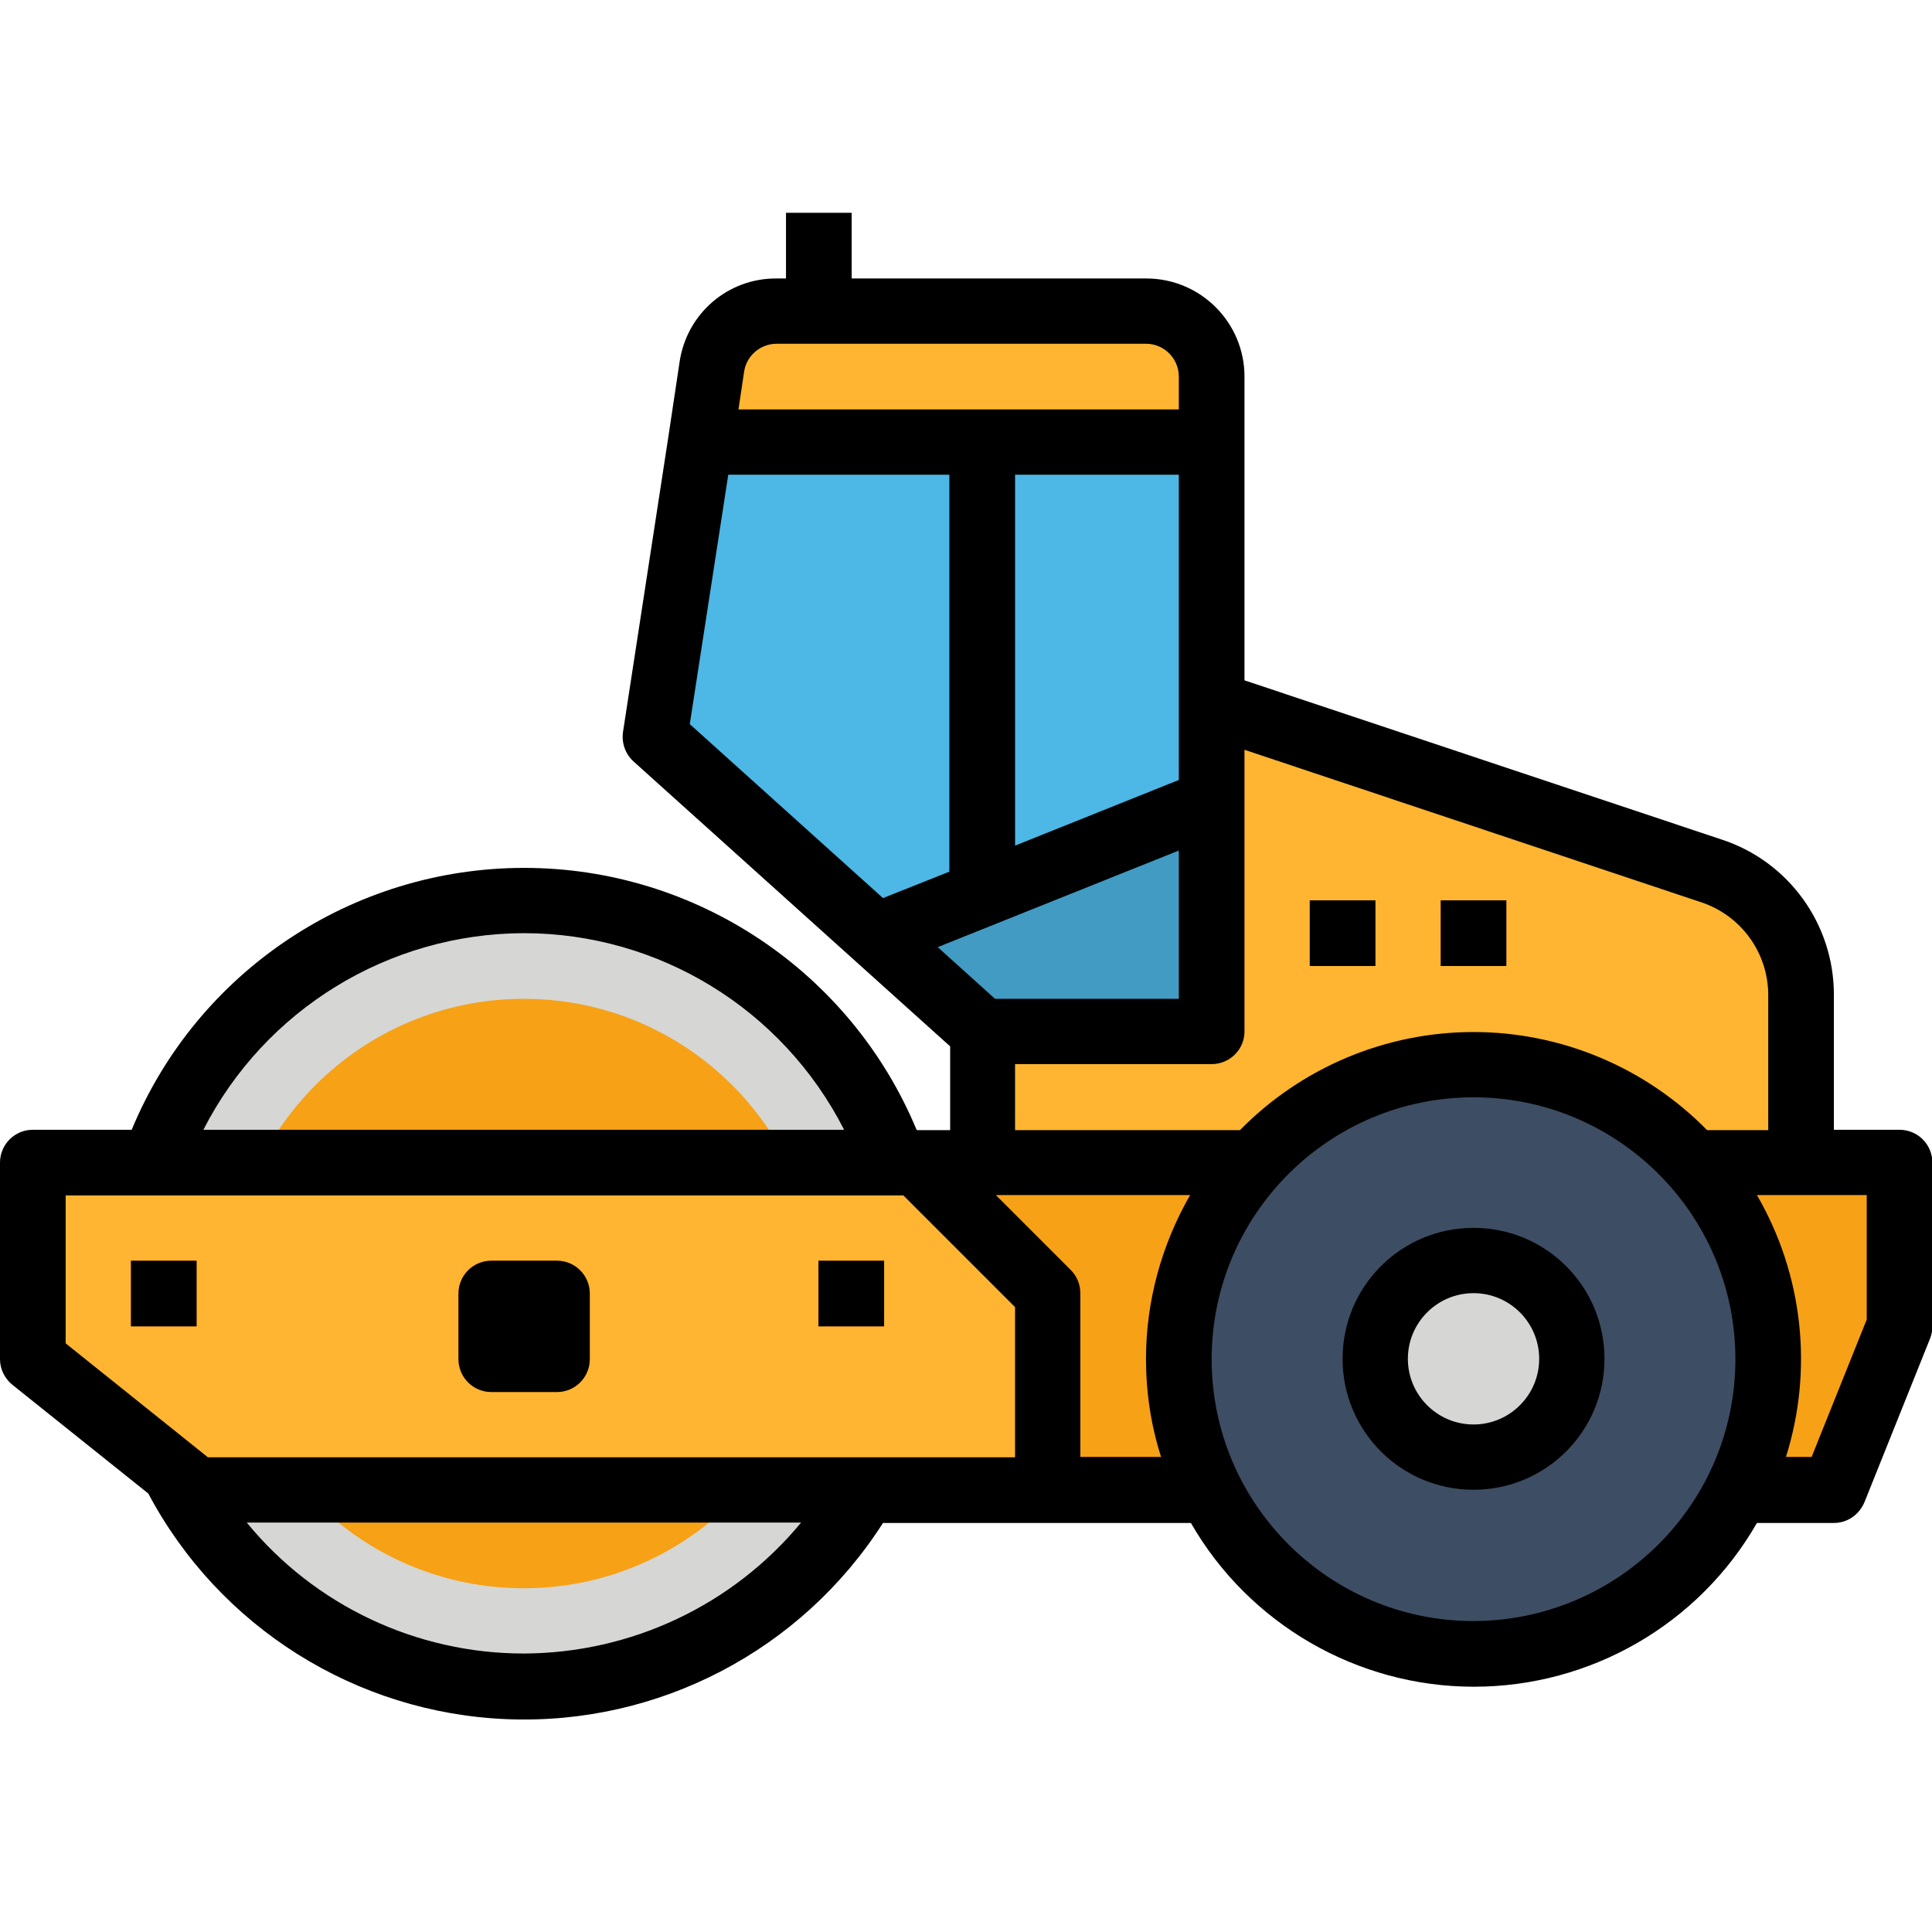
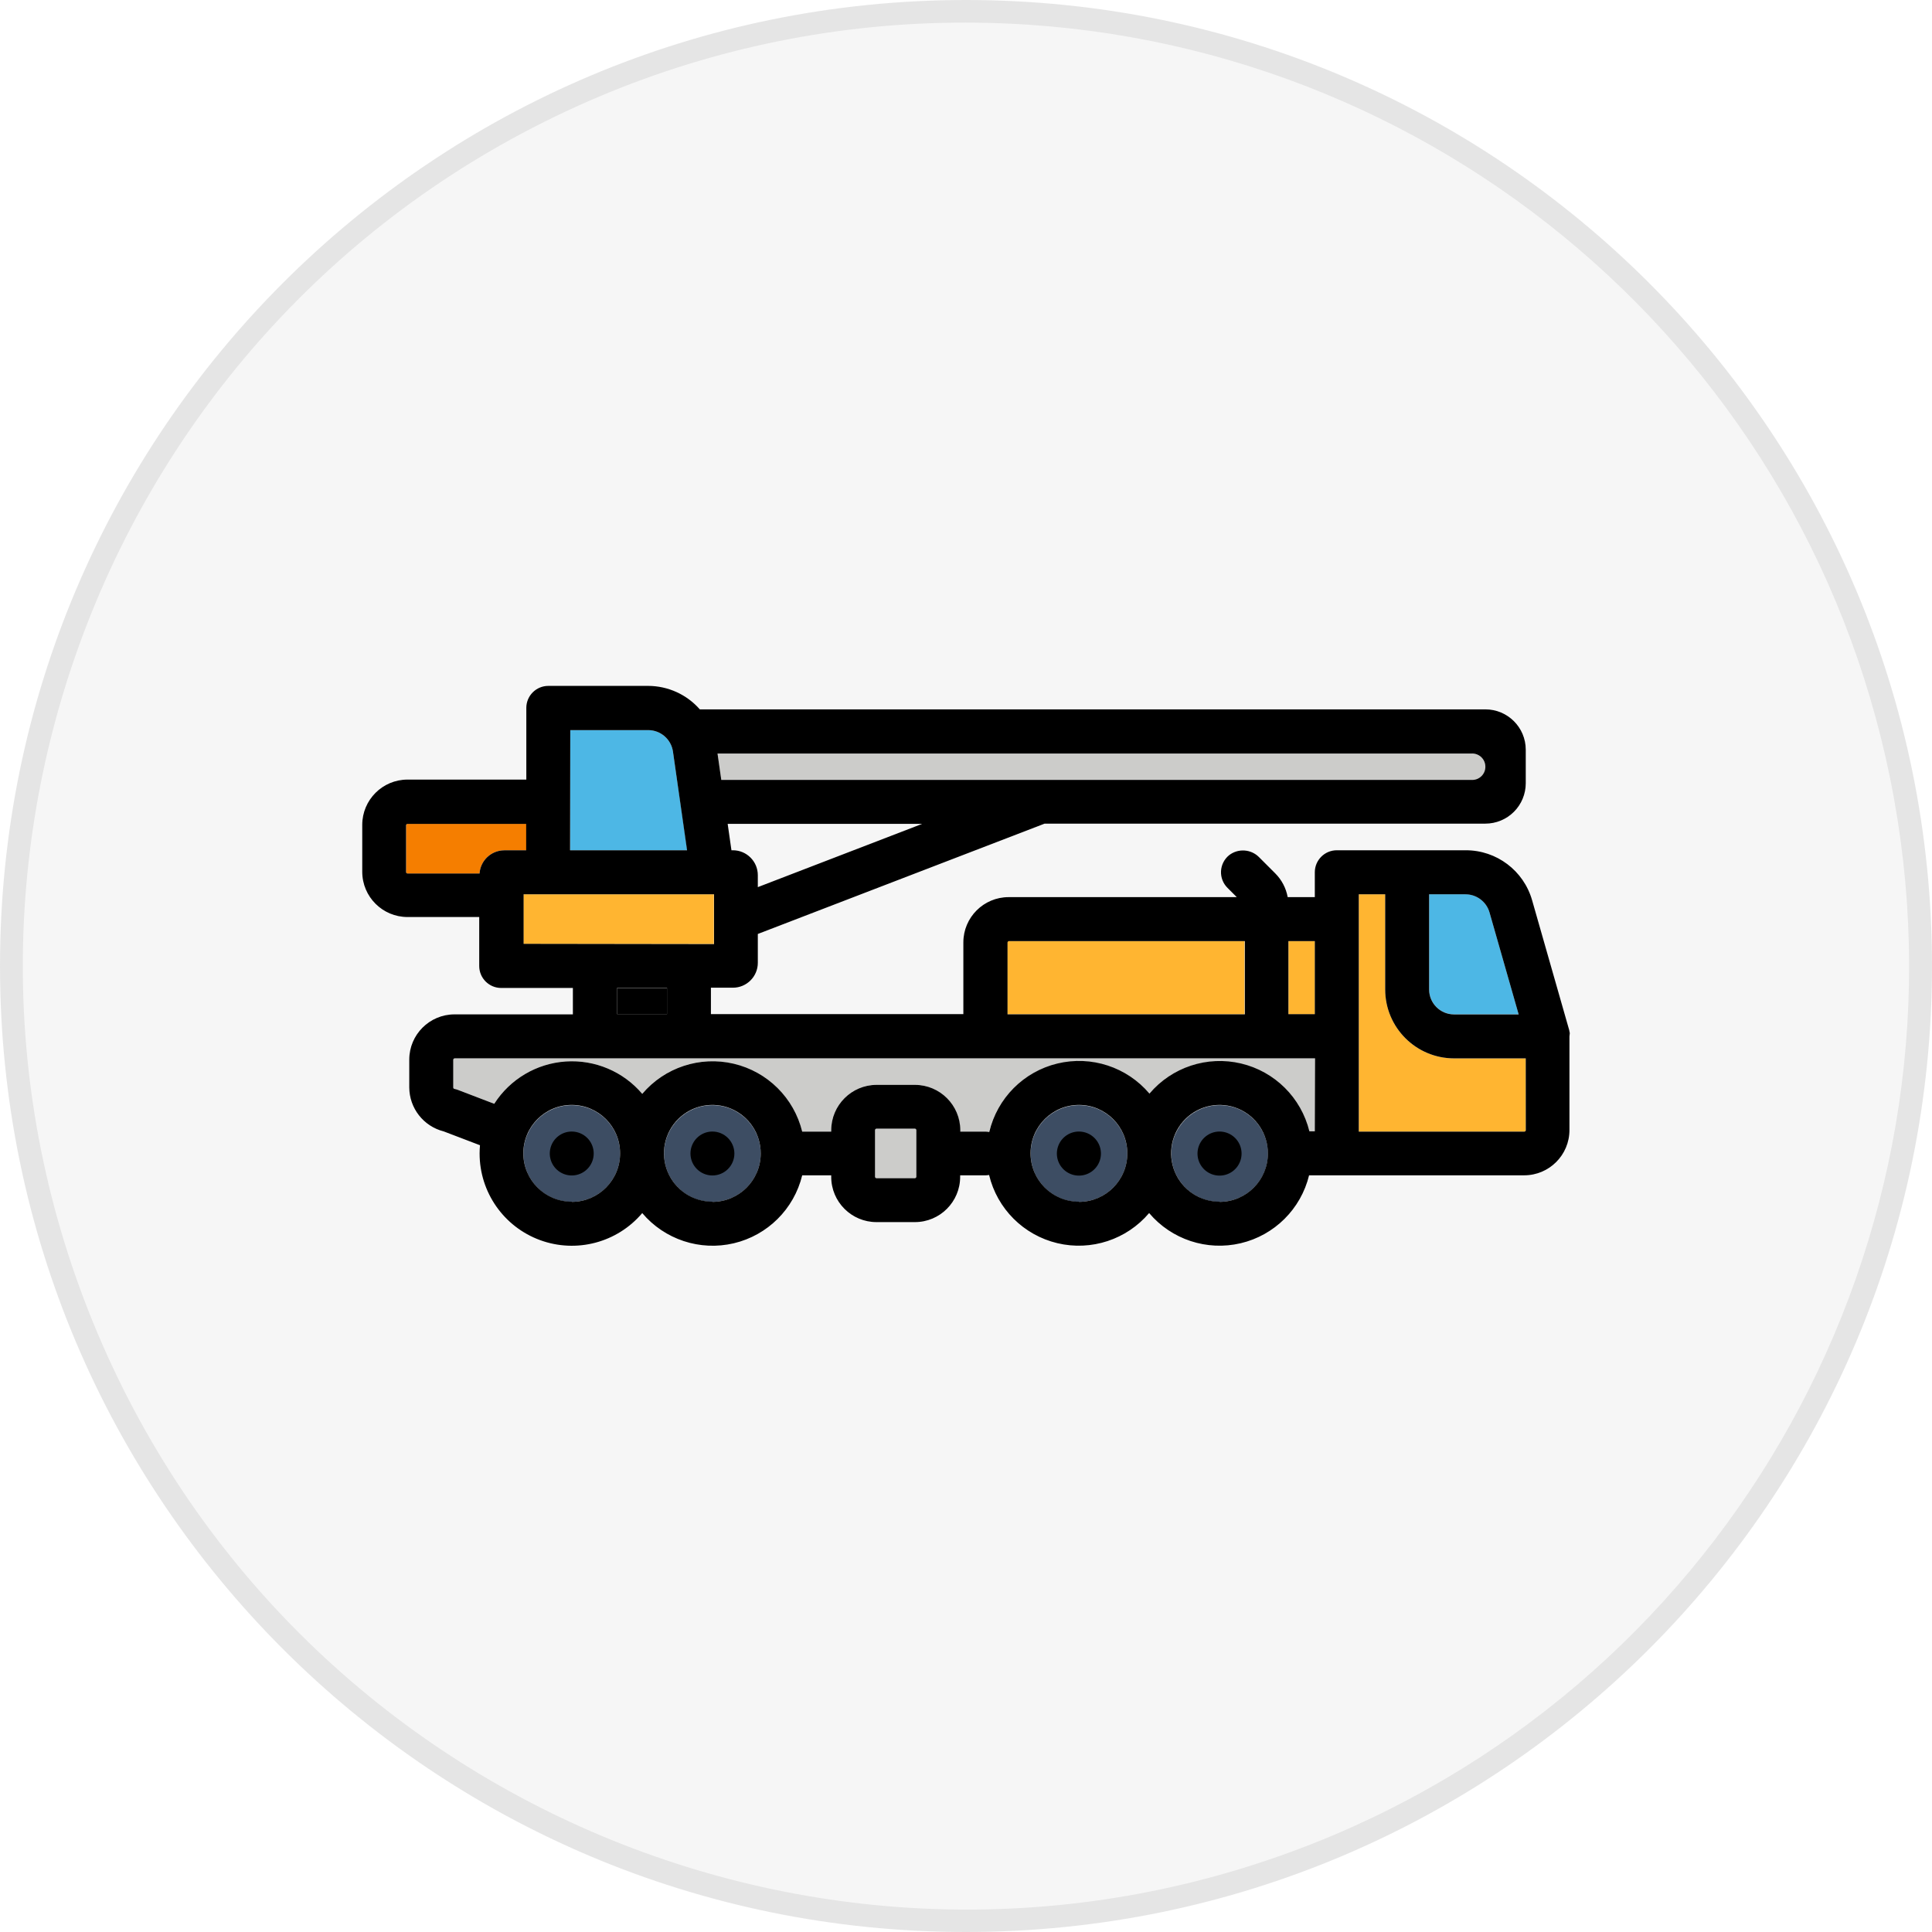
- <svg xmlns="http://www.w3.org/2000/svg" version="1.1" id="Layer_1" x="0px" y="0px" viewBox="0 0 512 512" style="enable-background:new 0 0 512 512;" xml:space="preserve">
-   <style type="text/css">
- 	.st0{fill:#F7A116;}
- 	.st1{fill:#D6D6D4;}
- 	.st2{fill:#FFB531;}
- 	.st3{fill:#F57E00;}
- 	.st4{fill:#3D4D63;}
- 	.st5{fill:#4DB7E5;}
- 	.st6{fill:#419BC2;}
- </style>
-   <path class="st0" d="M486,394.8H243v-86.8h260.3v43.4L486,394.8z" />
-   <path class="st1" d="M243,342.8c0,57.5-46.6,104.1-104.1,104.1S34.7,400.3,34.7,342.8s46.6-104.1,104.1-104.1S243,285.3,243,342.8z" />
-   <path class="st0" d="M216.9,342.8c0,43.1-35,78.1-78.1,78.1s-78.1-35-78.1-78.1s35-78.1,78.1-78.1S216.9,299.6,216.9,342.8z" />
-   <path class="st2" d="M277.7,394.8H52.1L8.7,360.1v-52.1H243l34.7,34.7V394.8z" />
-   <g>
-     <path class="st3" d="M130.2,334.1h17.4c4.8,0,8.7,3.9,8.7,8.7v17.4c0,4.8-3.9,8.7-8.7,8.7h-17.4c-4.8,0-8.7-3.9-8.7-8.7v-17.4   C121.5,338,125.4,334.1,130.2,334.1z" />
-     <path class="st3" d="M34.7,334.1h17.4v17.4H34.7V334.1z" />
-     <path class="st3" d="M216.9,334.1h17.4v17.4h-17.4V334.1z" />
+ <svg xmlns="http://www.w3.org/2000/svg" viewBox="0 0 512 512">
+   <g opacity=".5">
+     <path d="m256 509a253 253 0 0 1 -178.9-431.9 253 253 0 0 1 357.8 357.8 251.37 251.37 0 0 1 -178.9 74.1z" fill="#eee" />
+     <path d="m256 6a250.07 250.07 0 0 1 97.31 480.36 250.07 250.07 0 0 1 -194.62-460.72 248.53 248.53 0 0 1 97.31-19.64m0-6c-141.38 0-256 114.62-256 256s114.62 256 256 256 256-114.62 256-256-114.62-256-256-256z" fill="#ccc" />
  </g>
-   <path class="st2" d="M453.6,230.7l-132.5-44.2h-60.7v121.5h216.9v-44.4C477.3,248.7,467.7,235.5,453.6,230.7z" />
-   <path class="st4" d="M468.6,360.1c0,43.1-35,78.1-78.1,78.1s-78.1-35-78.1-78.1s35-78.1,78.1-78.1S468.6,317,468.6,360.1z" />
-   <path class="st2" d="M321.1,99.8c0-9.6-7.8-17.4-17.4-17.4h-97.9c-8.6,0-15.9,6.3-17.2,14.8l-3.1,20h135.5V99.8z" />
-   <path class="st5" d="M185.6,117.2l-12,78.1l86.8,78.1h60.7V117.2H185.6z" />
-   <path class="st6" d="M251.7,117.2H269V256h-17.4V117.2z" />
-   <path class="st3" d="M381.8,238.6h17.4V256h-17.4V238.6z" />
-   <path class="st3" d="M347.1,238.6h17.4V256h-17.4V238.6z" />
-   <path class="st1" d="M416.5,360.1c0,14.4-11.7,26-26,26c-14.4,0-26-11.7-26-26s11.7-26,26-26C404.9,334.1,416.5,345.8,416.5,360.1z" />
-   <path class="st1" d="M208.3,56.4h17.4v26h-17.4V56.4z" />
-   <path class="st6" d="M260.3,273.4h60.7v-60.7l-88,36.2L260.3,273.4z" />
-   <path d="M243,299.4h-0.1c-17.5-42-58.5-69.4-104-69.4s-86.6,27.4-104,69.4H8.7c-4.8,0-8.7,3.9-8.7,8.7v52.1c0,2.6,1.2,5.1,3.3,6.8  l36,28.8c18.8,35.4,55,58.2,95.1,59.8c40.1,1.6,78-18.2,99.6-52h81.6c15.4,26.8,44.1,43.4,75,43.4s59.6-16.5,75-43.4H486  c3.6,0,6.7-2.2,8.1-5.5l17.4-43.4c0.4-1,0.6-2.1,0.6-3.2v-43.4c0-4.8-3.9-8.7-8.7-8.7H486v-35.8c0-18.7-12-35.3-29.7-41.1  l-126.5-42.2V99.8c0-14.4-11.7-26-26-26h-78.1V56.4h-17.4v17.4h-2.5c-12.9-0.1-23.8,9.3-25.7,22.1l-3,20l-12,78.1  c-0.4,2.9,0.6,5.8,2.8,7.8l83.9,75.5v22.2H243z M138.8,247.3c35.8,0,68.6,20.1,84.9,52.1H53.9C70.2,267.5,103,247.4,138.8,247.3z   M138.8,438.2c-28.4,0-55.4-12.7-73.4-34.7h146.9C194.2,425.4,167.3,438.1,138.8,438.2z M303.7,360.1c0,8.8,1.3,17.6,4,26h-21.4  v-43.4c0-2.3-0.9-4.5-2.5-6.1l-19.9-19.9h51.5C307.8,329.9,303.7,344.9,303.7,360.1z M390.5,429.6c-38.3,0-69.4-31.1-69.4-69.4  s31.1-69.4,69.4-69.4s69.4,31.1,69.4,69.4C459.9,398.5,428.8,429.5,390.5,429.6z M477.3,316.7h17.4v33l-14.6,36.4h-6.8  c7.3-23.2,4.5-48.4-7.7-69.4H477.3z M329.8,273.4v-74.7l121,40.4c10.6,3.5,17.8,13.4,17.8,24.6v35.8h-16.2  c-16.3-16.6-38.6-26-61.9-26c-23.3,0-45.6,9.4-61.9,26H269V282h52.1C325.9,282,329.8,278.1,329.8,273.4z M312.4,206.7L269,224.1  v-98.3h43.4V206.7z M197.2,98.5c0.6-4.2,4.3-7.4,8.6-7.4h97.9c4.8,0,8.7,3.9,8.7,8.7v8.7H195.7L197.2,98.5z M182.8,191.9l10.2-66.1  h58.6V231l-17.6,7L182.8,191.9z M248.5,251l63.9-25.6v39.3h-48.7L248.5,251z M269,346.4v39.8H55.1L17.4,356v-39.2h222L269,346.4z" />
-   <path d="M130.2,334.1h17.4c4.8,0,8.7,3.9,8.7,8.7v17.4c0,4.8-3.9,8.7-8.7,8.7h-17.4c-4.8,0-8.7-3.9-8.7-8.7v-17.4  C121.5,338,125.4,334.1,130.2,334.1z" />
-   <path d="M34.7,334.1h17.4v17.4H34.7V334.1z" />
-   <path d="M216.9,334.1h17.4v17.4h-17.4V334.1z" />
-   <path d="M381.8,238.6h17.4V256h-17.4V238.6z" />
-   <path d="M347.1,238.6h17.4V256h-17.4V238.6z" />
-   <path d="M390.5,325.4c-19.2,0-34.7,15.5-34.7,34.7s15.5,34.7,34.7,34.7s34.7-15.5,34.7-34.7S409.7,325.4,390.5,325.4z M390.5,377.5  c-9.6,0-17.4-7.8-17.4-17.4s7.8-17.4,17.4-17.4s17.4,7.8,17.4,17.4S400.1,377.5,390.5,377.5z" />
+   <circle cx="151.52" cy="305.7" fill="#3d4d63" r="12.81" />
+   <path d="m127.08 231.54a6.6 6.6 0 0 1 6.58-6.21h5.82v-7h-31.48a.39.39 0 0 0 -.39.39v12.42a.38.38 0 0 0 .39.39z" fill="#f57e00" />
+   <circle cx="188.79" cy="305.7" fill="#3d4d63" r="12.81" />
+   <path d="m347 299.87h1.48v-19.41h-228a.4.4 0 0 0 -.39.39v7.33a.39.39 0 0 0 .31.38 6 6 0 0 1 .94.27l9.62 3.68a24.43 24.43 0 0 1 39.22-2.63 24.44 24.44 0 0 1 42.39 10h7.69v-.39a12.05 12.05 0 0 1 12-12h10.17a12.05 12.05 0 0 1 12 12v.39h6.6a5.47 5.47 0 0 1 1.07.11 24.44 24.44 0 0 1 42.41-10.1 24.44 24.44 0 0 1 42.39 10z" fill="#ccccca" />
+   <path d="m178.34 199.16a6.64 6.64 0 0 0 -6.54-5.67h-20.67v31.84h31z" fill="#4db7e5" />
+   <circle cx="285.94" cy="305.7" fill="#3d4d63" r="12.81" />
+   <rect fill="#ccccca" height="13.2" rx=".39" width="10.95" x="231.89" y="299.1" />
+   <circle cx="323.21" cy="305.7" fill="#3d4d63" r="12.81" />
+   <path d="m163.56 261.82h13.2v6.99h-13.2z" />
+   <path d="m390.15 199.7h-200l1 7h199a3.5 3.5 0 0 0 0-7z" fill="#ccccca" />
+   <g fill="#ffb531">
+     <path d="m138.71 250.18h50.47v-13.18h-50.47z" />
+     <path d="m404.35 299.48v-19h-19a18.27 18.27 0 0 1 -18.25-18.25v-25.23h-7v62.89h43.9a.38.38 0 0 0 .35-.41z" />
+     <path d="m341.46 249.4h6.99v19.41h-6.99z" />
+   </g>
+   <path d="m385.33 268.81h17.13l-7.73-27.05a6.63 6.63 0 0 0 -6.35-4.78h-9.65v25.23a6.61 6.61 0 0 0 6.6 6.6z" fill="#4db7e5" />
+   <path d="m329.81 249.4h-62.51a.4.4 0 0 0 -.39.39v19h62.9z" fill="#ffb531" />
+   <path d="m151.52 299.87a5.82 5.82 0 1 0 4.12 1.71 5.85 5.85 0 0 0 -4.12-1.71z" />
+   <path d="m188.79 299.87a5.82 5.82 0 1 0 5.83 5.83 5.84 5.84 0 0 0 -5.83-5.83z" />
+   <path d="m285.94 299.87a5.84 5.84 0 1 0 4.11 1.71 5.83 5.83 0 0 0 -4.11-1.71z" />
+   <path d="m323.21 299.87a5.84 5.84 0 1 0 4.11 1.71 5.85 5.85 0 0 0 -4.11-1.71z" />
+   <path d="m416 273.9v-.18a4.29 4.29 0 0 0 -.13-.6s0-.05 0-.08l-9.85-34.48a18.25 18.25 0 0 0 -17.55-13.23h-34.2a5.83 5.83 0 0 0 -5.83 5.82v6.6h-7.19a11.9 11.9 0 0 0 -3.32-6.32l-4.22-4.22a6 6 0 0 0 -8-.56 5.82 5.82 0 0 0 -.43 8.62l2.48 2.48h-60.46a12 12 0 0 0 -12 12v19h-66.9v-7h5.83a6.6 6.6 0 0 0 6.6-6.6v-7.64l76-29.24h116.8a10.7 10.7 0 0 0 10.71-10.71v-8.87a10.7 10.7 0 0 0 -10.71-10.7h-208.17a18.25 18.25 0 0 0 -13.66-6.22h-26.49a5.83 5.83 0 0 0 -5.83 5.83v19h-31.48a12 12 0 0 0 -12 12v12.42a12 12 0 0 0 12 12h19v12.98a5.82 5.82 0 0 0 5.82 5.82h19v7h-31.36a12 12 0 0 0 -12 12v7.33a12.08 12.08 0 0 0 9.12 11.68l9.62 3.67c-.06.72-.1 1.44-.1 2.17a24.44 24.44 0 0 0 43.1 15.81 24.43 24.43 0 0 0 42.39-10h7.69v.39a12 12 0 0 0 12 12h10.17a12 12 0 0 0 12-12v-.39h6.6a6.36 6.36 0 0 0 1.07-.1 24.43 24.43 0 0 0 42.41 10.09 24.43 24.43 0 0 0 42.39-10h57a12 12 0 0 0 12-12v-24.83a6 6 0 0 0 .08-.74zm-149-24.11a.4.4 0 0 1 .39-.39h62.51v19.41h-62.9zm-66.17-14.69v-3.17a6.61 6.61 0 0 0 -6.6-6.6h-.39l-1-7h51.55zm192.81-31.9a3.49 3.49 0 0 1 -3.49 3.49h-199l-1-7h200a3.5 3.5 0 0 1 3.49 3.51zm-242.51-9.71h20.67a6.64 6.64 0 0 1 6.54 5.67l3.74 26.17h-31zm-24 38h-19.13a.38.38 0 0 1 -.39-.39v-12.37a.39.39 0 0 1 .39-.39h31.44v7h-5.82a6.6 6.6 0 0 0 -6.54 6.2zm11.63 18.64v-13.13h50.47v13.2zm38 11.64v7h-13.2v-7zm-25.24 56.69a12.82 12.82 0 1 1 12.81-12.81 12.83 12.83 0 0 1 -12.81 12.86zm37.27 0a12.82 12.82 0 1 1 12.81-12.76 12.83 12.83 0 0 1 -12.81 12.81zm54.05-6.6a.41.41 0 0 1 -.39.39h-10.17a.41.41 0 0 1 -.39-.39v-12.38a.41.41 0 0 1 .39-.38h10.17a.41.41 0 0 1 .39.38zm43.1 6.6a12.82 12.82 0 1 1 12.81-12.81 12.83 12.83 0 0 1 -12.81 12.86zm37.27 0a12.82 12.82 0 1 1 12.79-12.76 12.82 12.82 0 0 1 -12.79 12.81zm25.23-18.64h-1.44a24.44 24.44 0 0 0 -42.39-10 24.44 24.44 0 0 0 -42.45 10.18 5.47 5.47 0 0 0 -1.07-.11h-6.6v-.39a12.05 12.05 0 0 0 -12-12h-10.21a12.05 12.05 0 0 0 -12 12v.39h-7.69a24.44 24.44 0 0 0 -42.39-10 24.43 24.43 0 0 0 -39.22 2.63l-9.62-3.68a6 6 0 0 0 -.94-.27.39.39 0 0 1 -.31-.38v-7.33a.4.4 0 0 1 .39-.39h228zm0-31.06h-7v-19.36h7zm30.29-31.76h9.65a6.63 6.63 0 0 1 6.35 4.78l7.73 27.05h-17.13a6.61 6.61 0 0 1 -6.6-6.6zm25.62 62.5a.38.38 0 0 1 -.39.39h-43.87v-62.89h7v25.23a18.27 18.27 0 0 0 18.25 18.25h19z" />
</svg>
